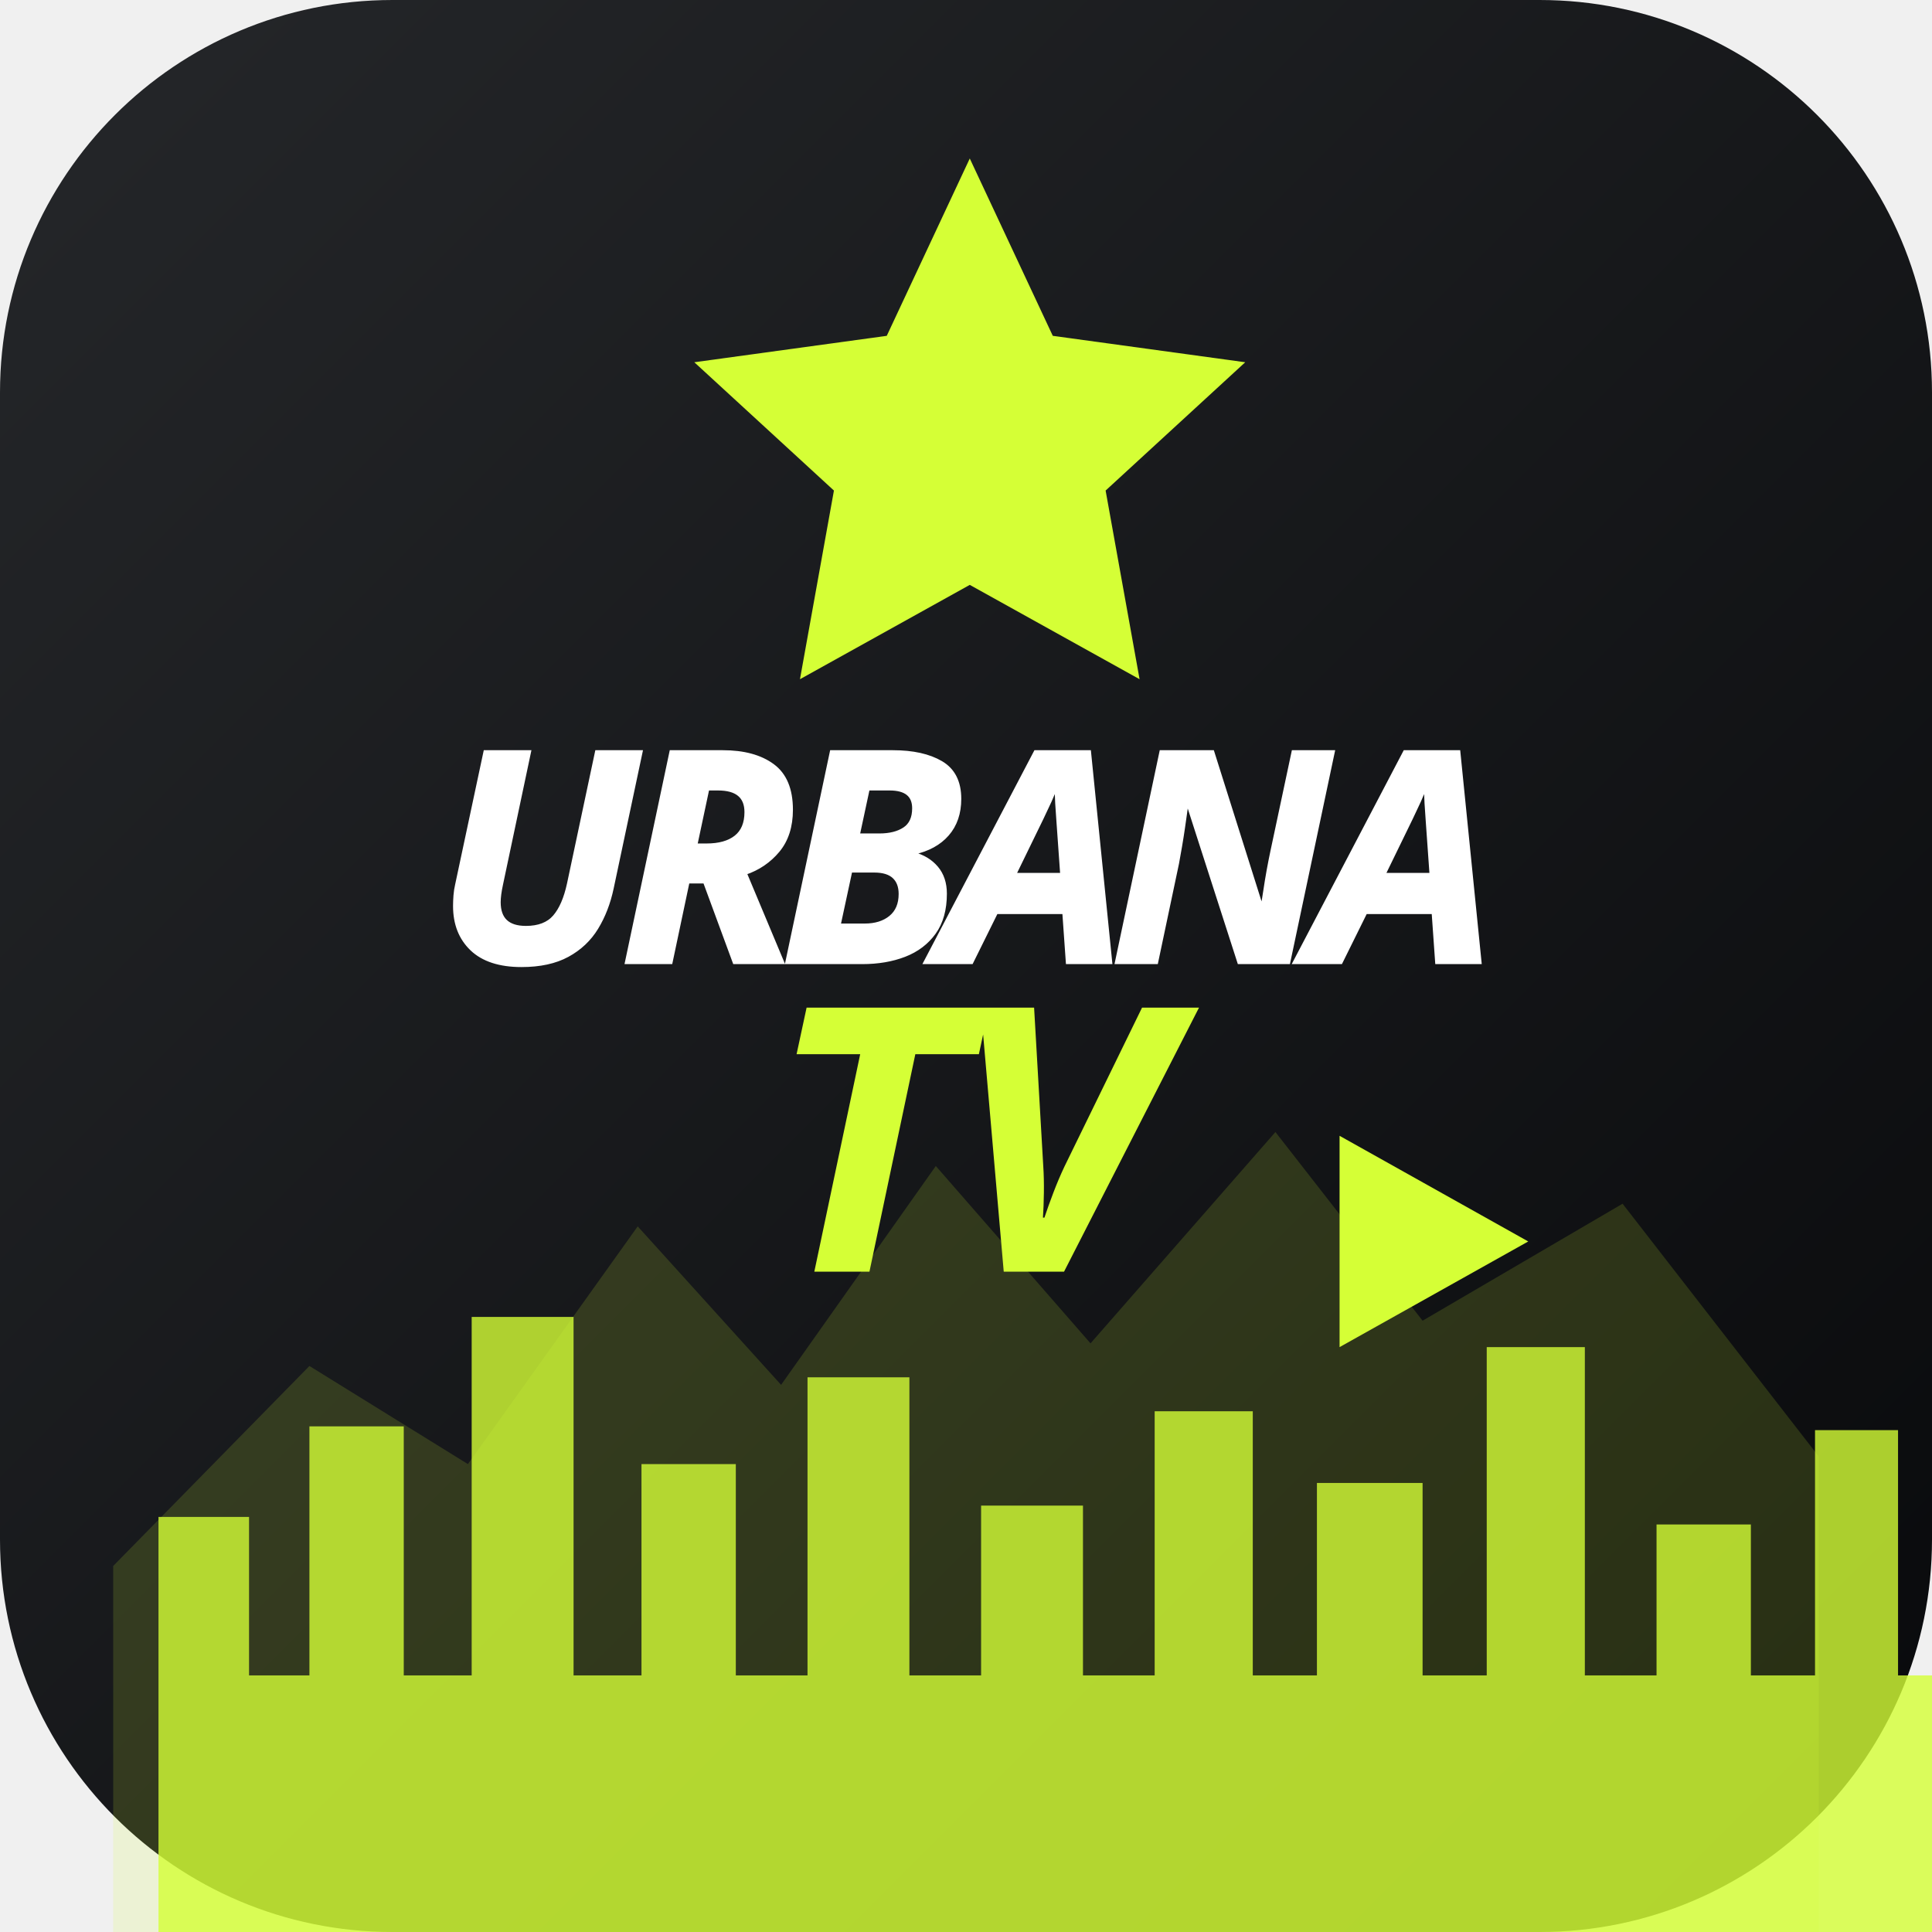
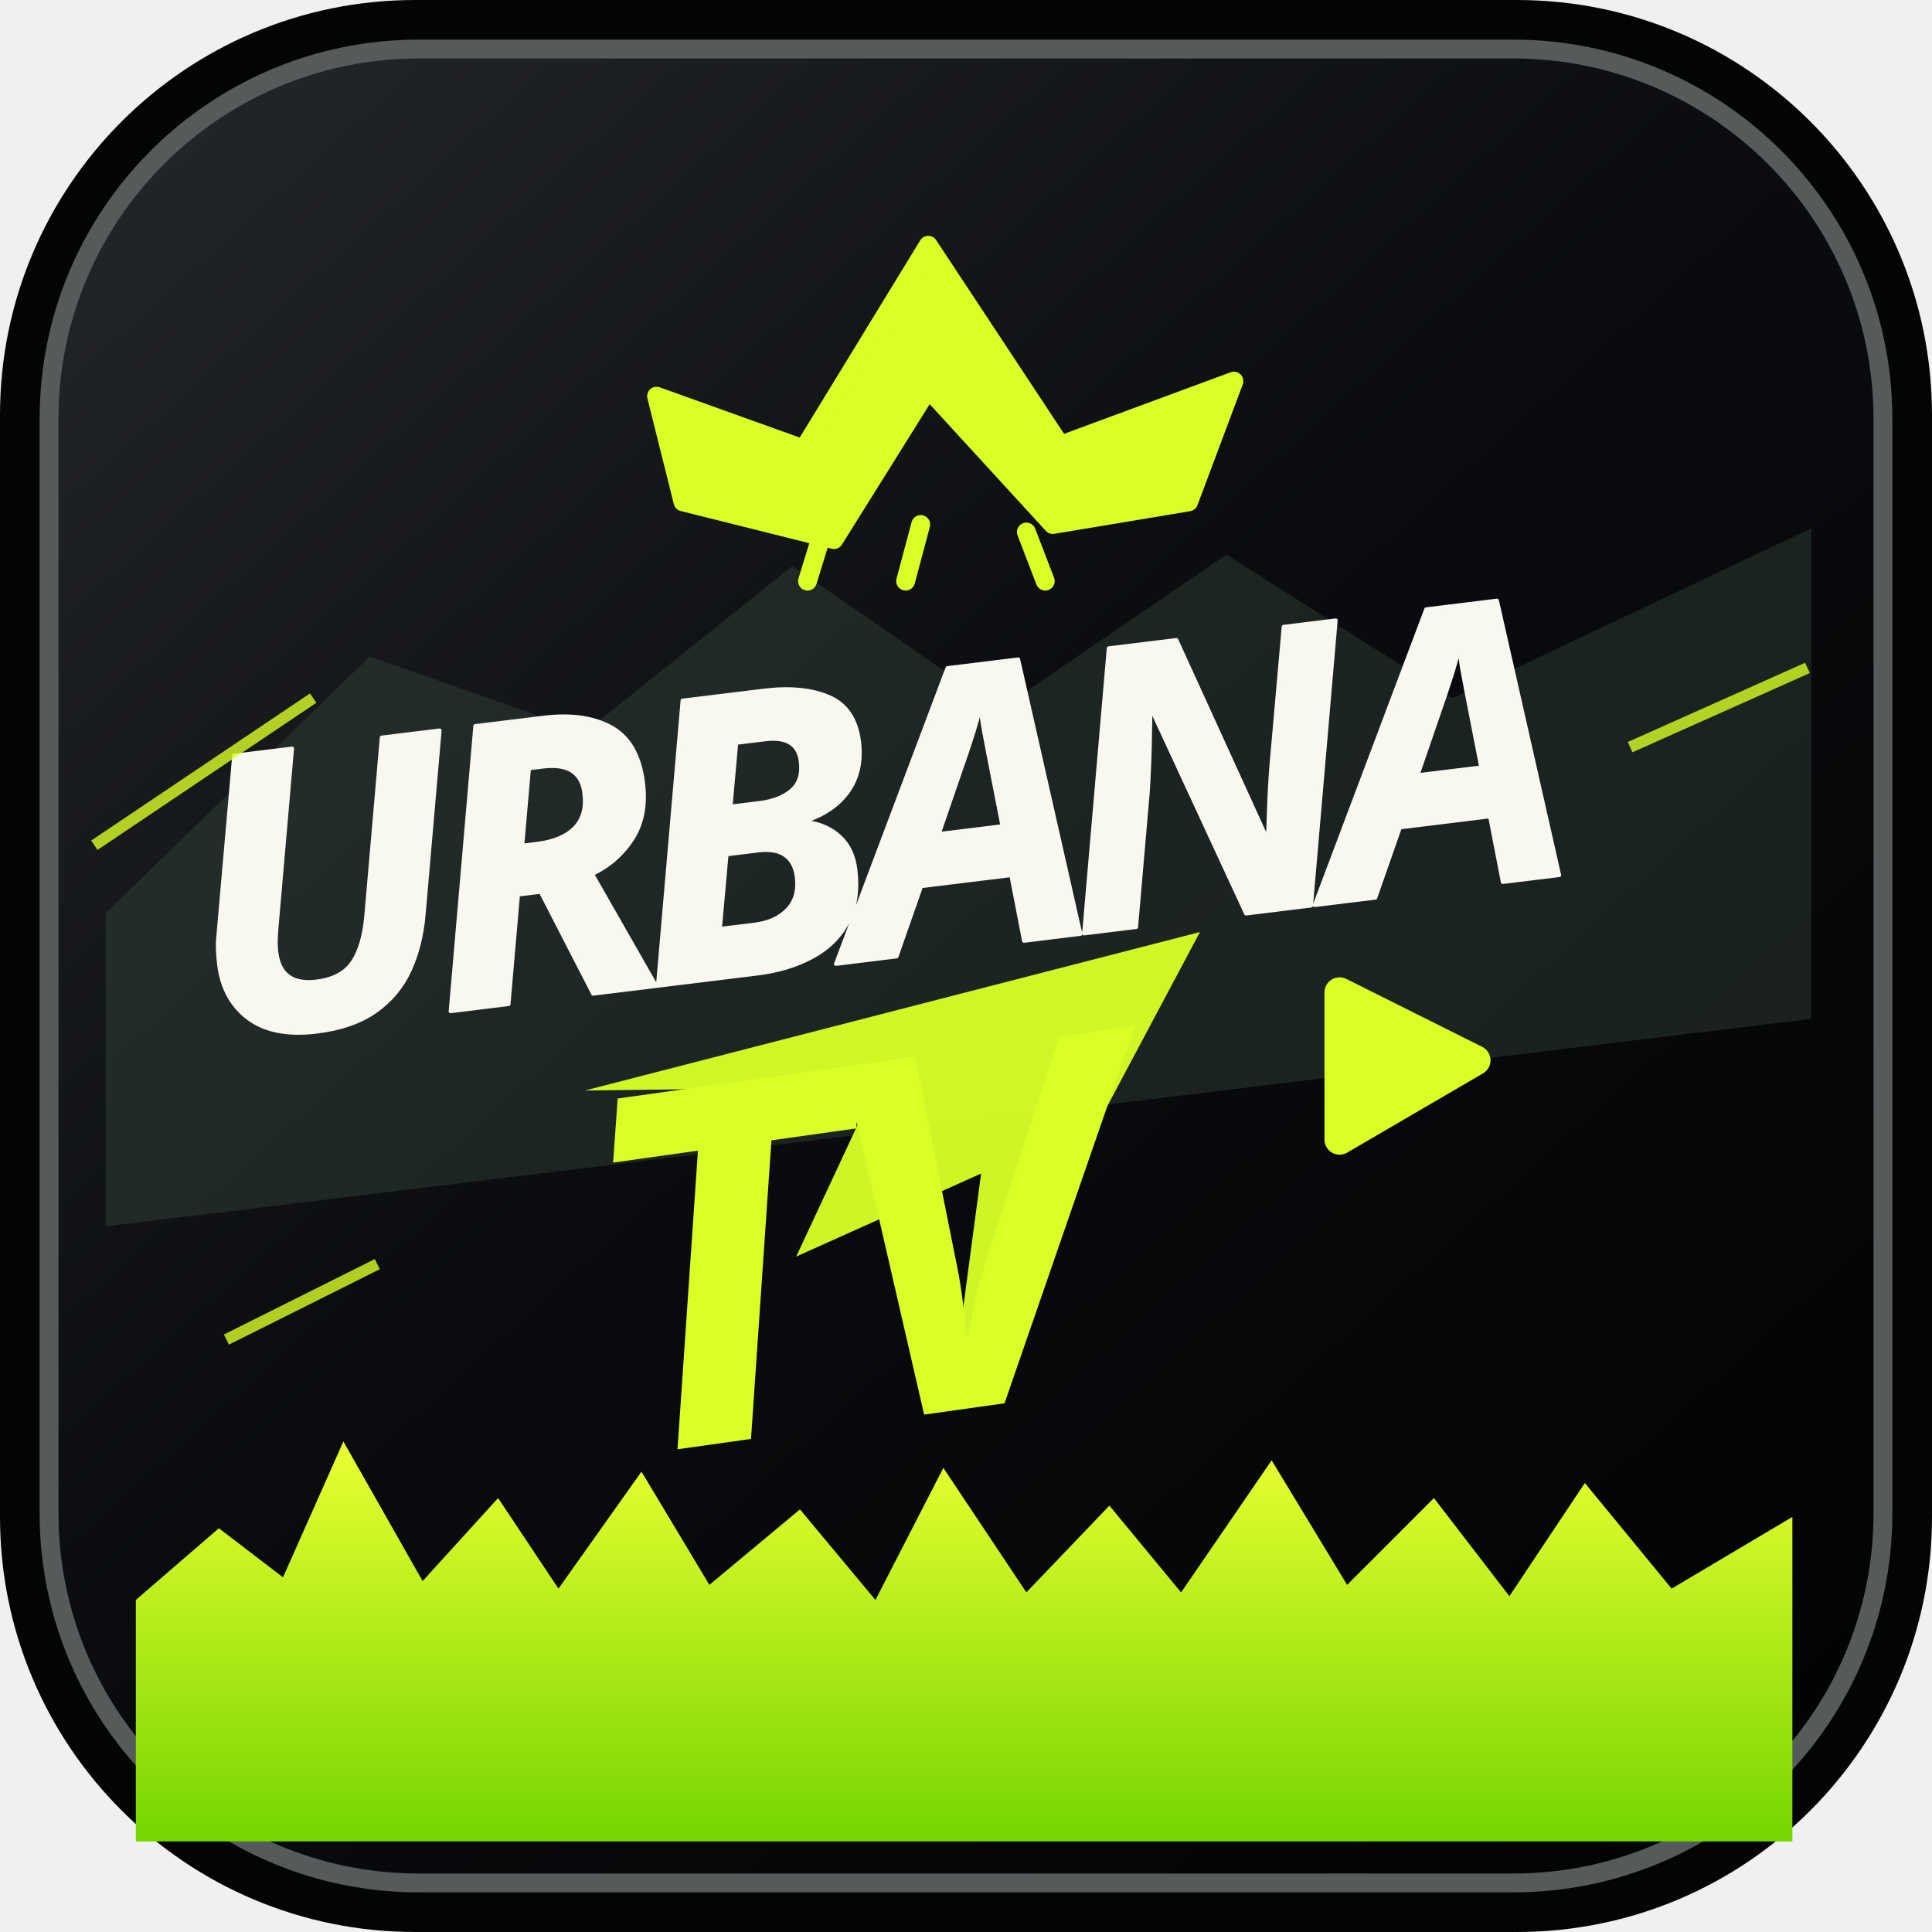
<svg xmlns="http://www.w3.org/2000/svg" viewBox="0 0 512 512">
  <defs>
-     <linearGradient id="g" x1="0" y1="0" x2="1" y2="1">
-       <stop stop-color="#25272a" />
-       <stop offset="1" stop-color="#08090b" />
+     <linearGradient id="bg" x2="0.9" y2="1">
+       <stop stop-color="#25282b" />
+       <stop offset=".48" stop-color="#0a0c10" />
+       <stop offset="1" stop-color="#020303" />
    </linearGradient>
-     <filter id="s">
-       <feGaussianBlur stdDeviation="7" />
+     <linearGradient id="lime" x2="0" y2="1">
+       <stop stop-color="#eaff32" />
+       <stop offset="1" stop-color="#76d600" />
+     </linearGradient>
+     <filter id="glow">
+       <feGaussianBlur stdDeviation="5" />
    </filter>
  </defs>
-   <rect width="512" height="512" rx="104" fill="url(#g)" />
-   <path d="M30 415 82 362 124 388 169 325 207 367 248 309 289 356 338 300 377 350 430 319 482 386V512H30Z" fill="#d5ff36" opacity=".15" />
-   <path d="M42 444V402h24v42h16v-66h25v66h18v-95h27v95h18v-56h25v56h19v-79h27v79h19v-45h27v45h19v-70h26v70h17v-51h28v51h17v-87h26v87h19v-40h25v40h17v-65h22v65h14v68H42Z" fill="#d5ff36" opacity=".8" />
-   <path d="M257 42 279 89 330 96 293 130 302 180 257 155 212 180 221 130 184 96 235 89Z" fill="#d5ff36" />
-   <text x="256" y="255" font-family="Impact,Arial Black,sans-serif" font-size="78" font-weight="900" font-style="italic" letter-spacing="-5" text-anchor="middle" fill="#fff" stroke="#fff" stroke-width="1">URBANA</text>
-   <text x="256" y="337" font-family="Impact,Arial Black,sans-serif" font-size="98" font-weight="900" font-style="italic" letter-spacing="-4" text-anchor="middle" fill="#d5ff36">TV</text>
-   <path d="M355 301 405 329 355 357Z" fill="#d5ff36" />
+   <rect width="512" height="512" rx="110" fill="#030405" />
+   <rect x="13" y="13" width="486" height="486" rx="98" fill="url(#bg)" stroke="#555a5b" stroke-width="5" />
+   <path d="M28 242 98 174 155 194 210 150 265 188 325 147 385 185 480 140 480 270 28 325Z" fill="#3e5142" opacity=".36" />
+   <path d="M174 105 213 119 246 65 281 118 327 101 315 133 279 139 246 103 221 143 181 133Z" fill="#d9ff26" stroke="#d9ff26" stroke-width="5" stroke-linejoin="round" />
+   <path d="M244 139l-4 15m-22-13-4 13m58-13 5 13" stroke="#d9ff26" stroke-width="5" stroke-linecap="round" />
+   <g fill="#f8f8f1" stroke="#f8f8f1" stroke-linejoin="round" stroke-linecap="round">
+     <text x="48" y="251" font-family="Impact, Haettenschweiler, 'Arial Narrow Bold', sans-serif" font-size="104" font-style="italic" font-weight="900" letter-spacing="-8" transform="rotate(-7 256 220)">URBANA</text>
+   </g>
+   <path d="M155 289 318 247 252 371 260 311 211 333 232 288Z" fill="#d9ff26" opacity=".96" />
+   <text x="157" y="373" font-family="Impact, Haettenschweiler, sans-serif" font-size="132" font-weight="900" font-style="italic" letter-spacing="-7" fill="#d9ff26" transform="rotate(-8 256 340)">TV</text>
+   <path d="M355 263 355 302 391 281Z" fill="#d9ff26" stroke="#d9ff26" stroke-width="8" stroke-linejoin="round" />
+   <path d="M36 424 58 405 75 418 91 382 112 419 132 397 148 421 170 390 188 420 212 400 232 424 250 389 272 422 294 399 313 422 337 387 357 420 380 397 400 423 420 393 443 421 475 402V488H36Z" fill="url(#lime)" />
+   <path d="M25 224 83 185M432 198l47-21M60 355l40-20" stroke="#d9ff26" stroke-width="3" opacity=".8" />
</svg>
